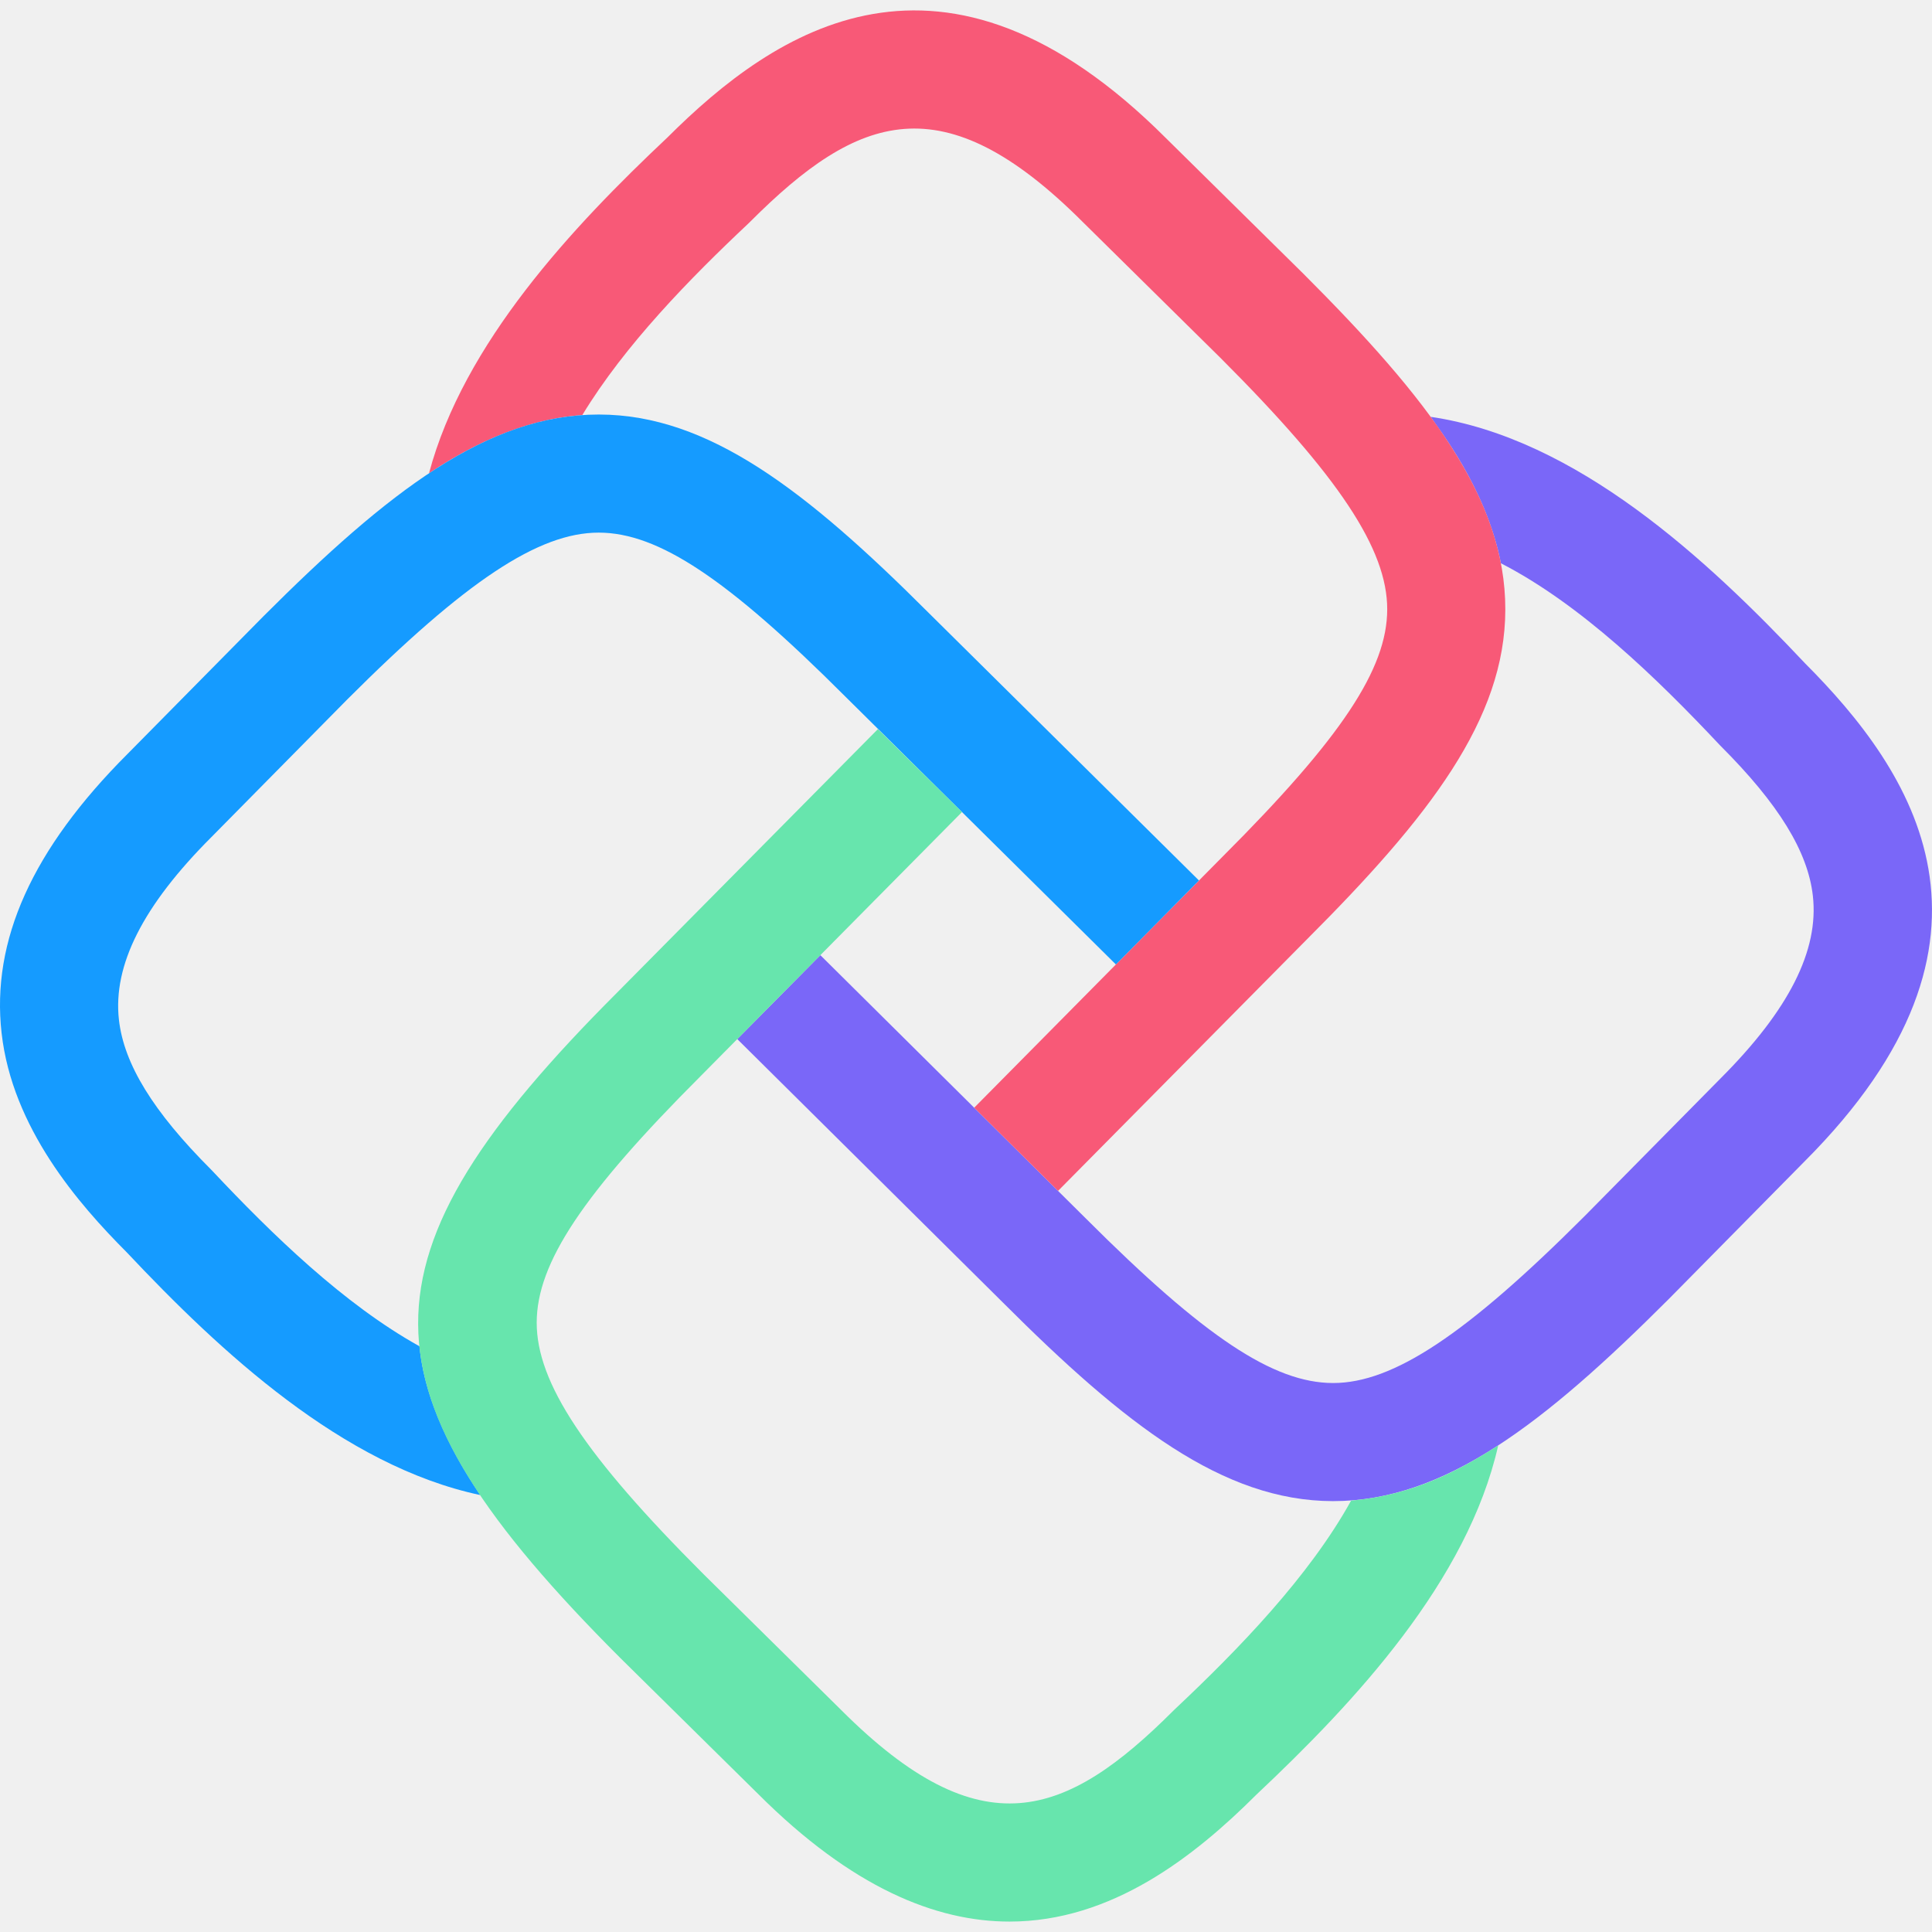
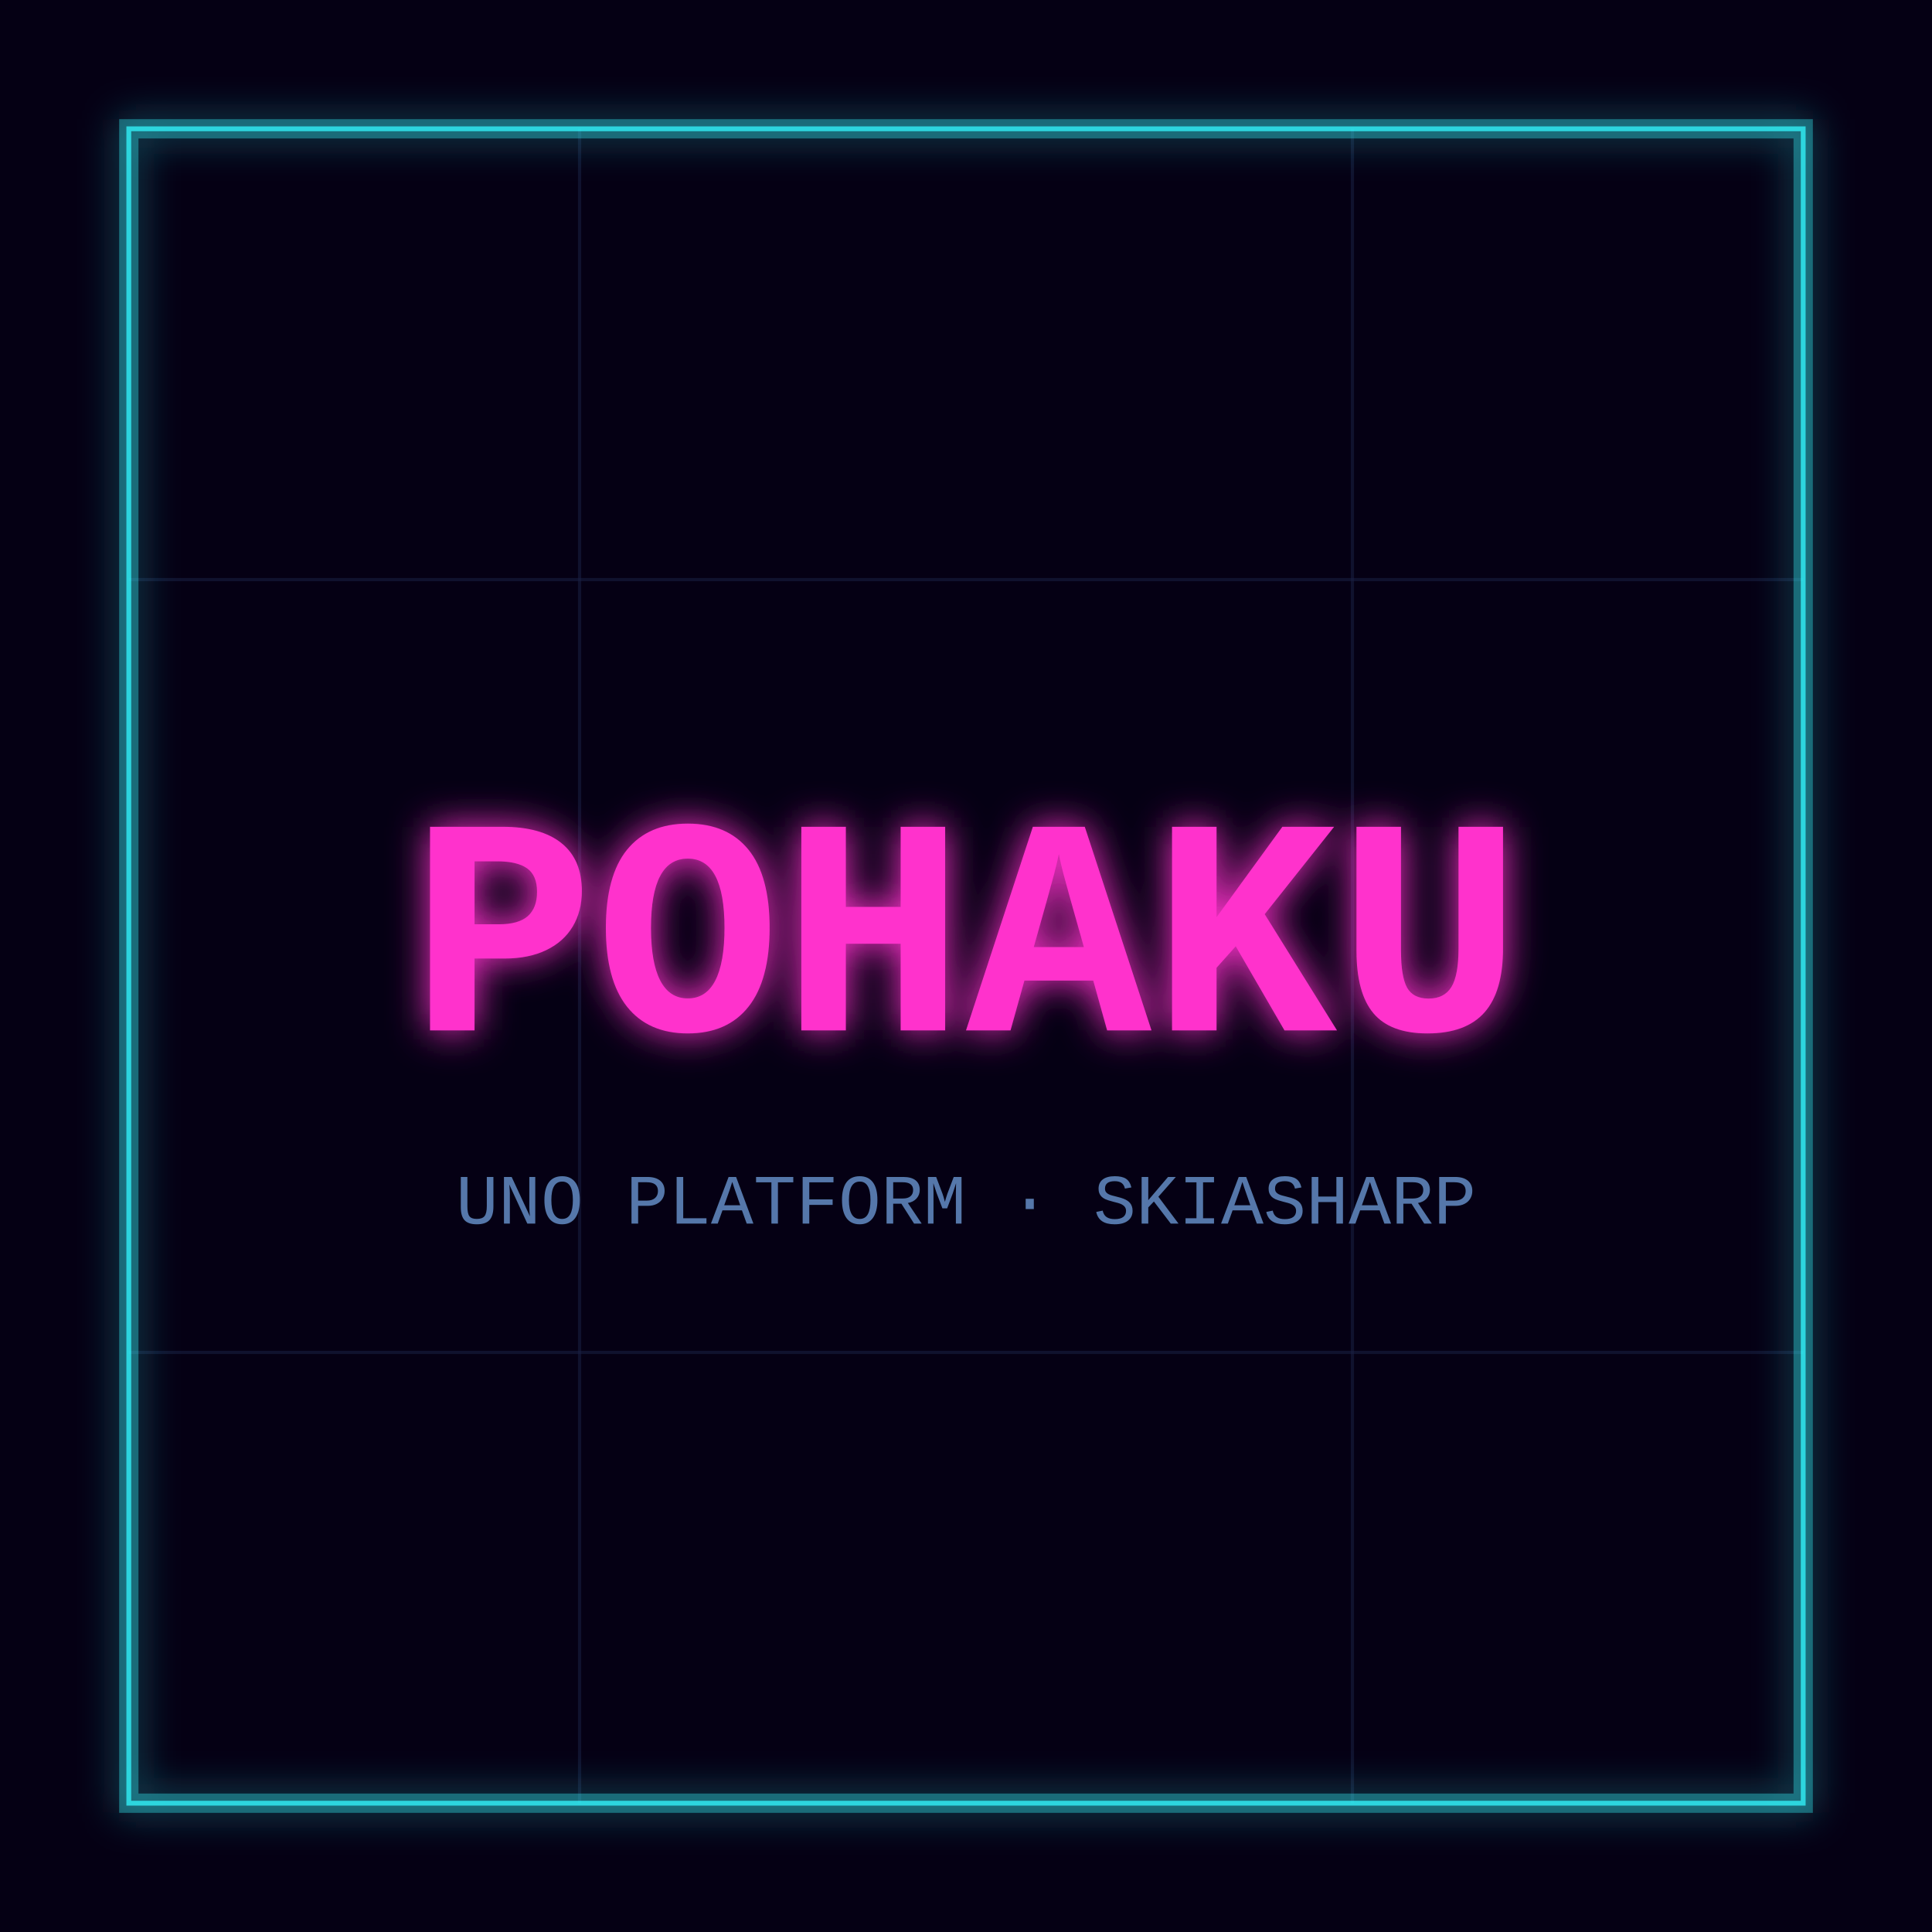
- <svg xmlns="http://www.w3.org/2000/svg" xmlns:xlink="http://www.w3.org/1999/xlink" width="450" height="450" viewBox="0 0 50.37 49.827" version="1.1" id="svg151">
-   <defs id="defs105">
-     <path id="aj28a0fd1a" d="M 1.738,0.156 3.927,2.323 2.347,3.919 0.101,1.81 Z" />
-     <path id="fdje57jgic" d="M 2.201,0.066 3.855,1.703 1.69,3.894 0.093,2.311 Z" />
-     <path id="6bg72xwlze" d="M 2.398,0.044 3.994,1.624 1.886,3.869 0.232,2.232 Z" />
-     <path id="eaqjnja8wg" d="M 1.736,0.023 3.981,2.132 2.344,3.786 0.156,1.619 Z" />
+ <svg xmlns="http://www.w3.org/2000/svg" viewBox="0 0 600 600" width="600" height="600">
+   <defs>
+     <filter id="glow" x="-50%" y="-50%" width="200%" height="200%">
+       <feGaussianBlur stdDeviation="6" result="blur" />
+       <feMerge>
+         <feMergeNode in="blur" />
+         <feMergeNode in="SourceGraphic" />
+       </feMerge>
+     </filter>
  </defs>
-   <g fill="none" fill-rule="evenodd" id="g149" transform="translate(-2.9304427e-4,-1.6465461e-4)">
-     <g id="g147">
-       <g id="g145">
-         <path fill="#7a67f8" d="M 34.758,38.865 H 34.746 C 31.892,38.86 29.342,36.882 26.152,33.692 l -6.93,-6.873 2.166,-2.188 6.937,6.88 c 3.075,3.074 4.876,4.272 6.427,4.275 h 0.005 c 1.567,0 3.467,-1.262 6.558,-4.353 l 3.541,-3.587 c 1.784,-1.784 2.57,-3.34 2.408,-4.762 -0.13,-1.156 -0.894,-2.397 -2.401,-3.904 L 44.83,19.146 C 43.202,17.414 41.211,15.483 39.131,14.414 38.745,12.437 37.48,10.881 37.3,10.596 c 3.803,0.559 7.197,3.703 9.758,6.424 2.788,2.794 5.803,7.176 -0.018,12.996 l -3.54,3.588 c -3.251,3.25 -5.844,5.261 -8.742,5.261" id="path107" />
-         <path fill="#f85977" d="m 25.399,28.608 6.492,-6.562 c 3.076,-3.076 4.274,-4.877 4.276,-6.428 0.004,-1.567 -1.257,-3.469 -4.352,-6.563 L 28.228,5.515 C 24.58,1.867 22.369,2.699 19.561,5.507 L 19.528,5.54 c -1.54,1.448 -3.237,3.182 -4.346,5.01 -1.031,0.073 -2.361,0.424 -3.997,1.518 0.906,-3.397 3.737,-6.422 6.216,-8.755 2.794,-2.789 7.177,-5.804 12.997,0.017 l 3.588,3.54 c 3.255,3.256 5.266,5.851 5.26,8.754 -0.005,2.854 -1.982,5.404 -5.172,8.594 l -6.489,6.559 z" id="path109" />
-         <path fill="#159bff" d="M 12.522,38.707 C 8.939,37.946 5.746,34.972 3.308,32.382 2.035,31.106 0.321,29.13 0.042,26.663 c -0.274,-2.414 0.8,-4.795 3.283,-7.278 l 3.542,-3.588 c 3.25,-3.25 5.843,-5.261 8.74,-5.261 h 0.013 c 2.854,0.005 5.404,1.983 8.593,5.172 l 7.046,6.976 -2.165,2.19 -7.053,-6.983 c -3.076,-3.076 -4.876,-4.273 -6.427,-4.276 h -0.006 c -1.566,0 -3.466,1.261 -6.557,4.352 L 5.51,21.555 c -1.784,1.784 -2.57,3.34 -2.409,4.762 0.131,1.156 0.894,2.396 2.402,3.904 l 0.033,0.034 c 1.55,1.649 3.43,3.479 5.401,4.573 0.168,1.739 1.2,3.297 1.585,3.88" id="path111" />
-         <path fill="#67e5ad" d="m 26.32,49.827 c -1.925,0 -4.114,-0.886 -6.557,-3.33 l -3.588,-3.54 C 9.167,35.949 9.151,32.546 16.086,25.61 l 6.802,-6.872 2.193,2.162 -6.812,6.882 c -3.076,3.076 -4.273,4.877 -4.276,6.427 -0.003,1.568 1.258,3.47 4.352,6.563 l 3.588,3.541 c 3.646,3.647 5.858,2.816 8.666,0.008 l 0.034,-0.033 c 1.654,-1.555 3.5,-3.46 4.593,-5.437 1.661,-0.14 2.9,-0.841 3.835,-1.438 -0.8,3.537 -3.738,6.69 -6.302,9.102 -1.62,1.618 -3.777,3.312 -6.439,3.312" id="path113" />
-         <g transform="translate(21.154,18.577)" id="g120">
-           <mask id="8jptpqrneb" fill="#ffffff">
-             <use xlink:href="#aj28a0fd1a" id="use115" />
-           </mask>
-           <path d="M 0.101,1.81 1.738,0.156 3.927,2.323 2.347,3.919 Z" mask="url(#8jptpqrneb)" id="path118" />
-         </g>
-         <g transform="translate(27.404,20.981)" id="g127">
-           <mask id="b2iljpfwbd" fill="#ffffff">
-             <use xlink:href="#fdje57jgic" id="use122" />
-           </mask>
-           <path d="M 2.201,0.066 3.855,1.703 1.69,3.894 0.093,2.311 Z" mask="url(#b2iljpfwbd)" id="path125" />
-         </g>
-         <g transform="translate(18.99,24.587)" id="g134">
-           <mask id="gj70tyfpnf" fill="#ffffff">
-             <use xlink:href="#6bg72xwlze" id="use129" />
-           </mask>
-           <path d="M 1.886,3.869 0.232,2.232 2.398,0.044 3.994,1.624 Z" mask="url(#gj70tyfpnf)" id="path132" />
-         </g>
-         <g transform="translate(25.24,26.99)" id="g141">
-           <mask id="z7vhvduckh" fill="#ffffff">
-             <use xlink:href="#eaqjnja8wg" id="use136" />
-           </mask>
-           <path d="M 3.981,2.132 2.344,3.786 0.156,1.619 1.736,0.023 Z" mask="url(#z7vhvduckh)" id="path139" />
-         </g>
-       </g>
-     </g>
+   <rect width="600" height="600" fill="#050014" />
+   <g stroke="#1a2244" stroke-width="1" stroke-opacity="0.55">
+     <line x1="40" y1="180" x2="560" y2="180" />
+     <line x1="40" y1="420" x2="560" y2="420" />
+     <line x1="180" y1="40" x2="180" y2="560" />
+     <line x1="420" y1="40" x2="420" y2="560" />
  </g>
+   <rect x="40" y="40" width="520" height="520" fill="none" stroke="#33F8FF" stroke-opacity="0.35" stroke-width="6" filter="url(#glow)" />
+   <rect x="40" y="40" width="520" height="520" fill="none" stroke="#33F8FF" stroke-opacity="0.75" stroke-width="1.5" />
+   <text x="300" y="320" text-anchor="middle" font-family="Consolas, 'Courier New', monospace" font-size="96" font-weight="bold" fill="#FF33CC" filter="url(#glow)">POHAKU</text>
+   <text x="300" y="380" text-anchor="middle" font-family="Consolas, 'Courier New', monospace" font-size="22" fill="#5577AA">UNO PLATFORM · SKIASHARP</text>
</svg>
